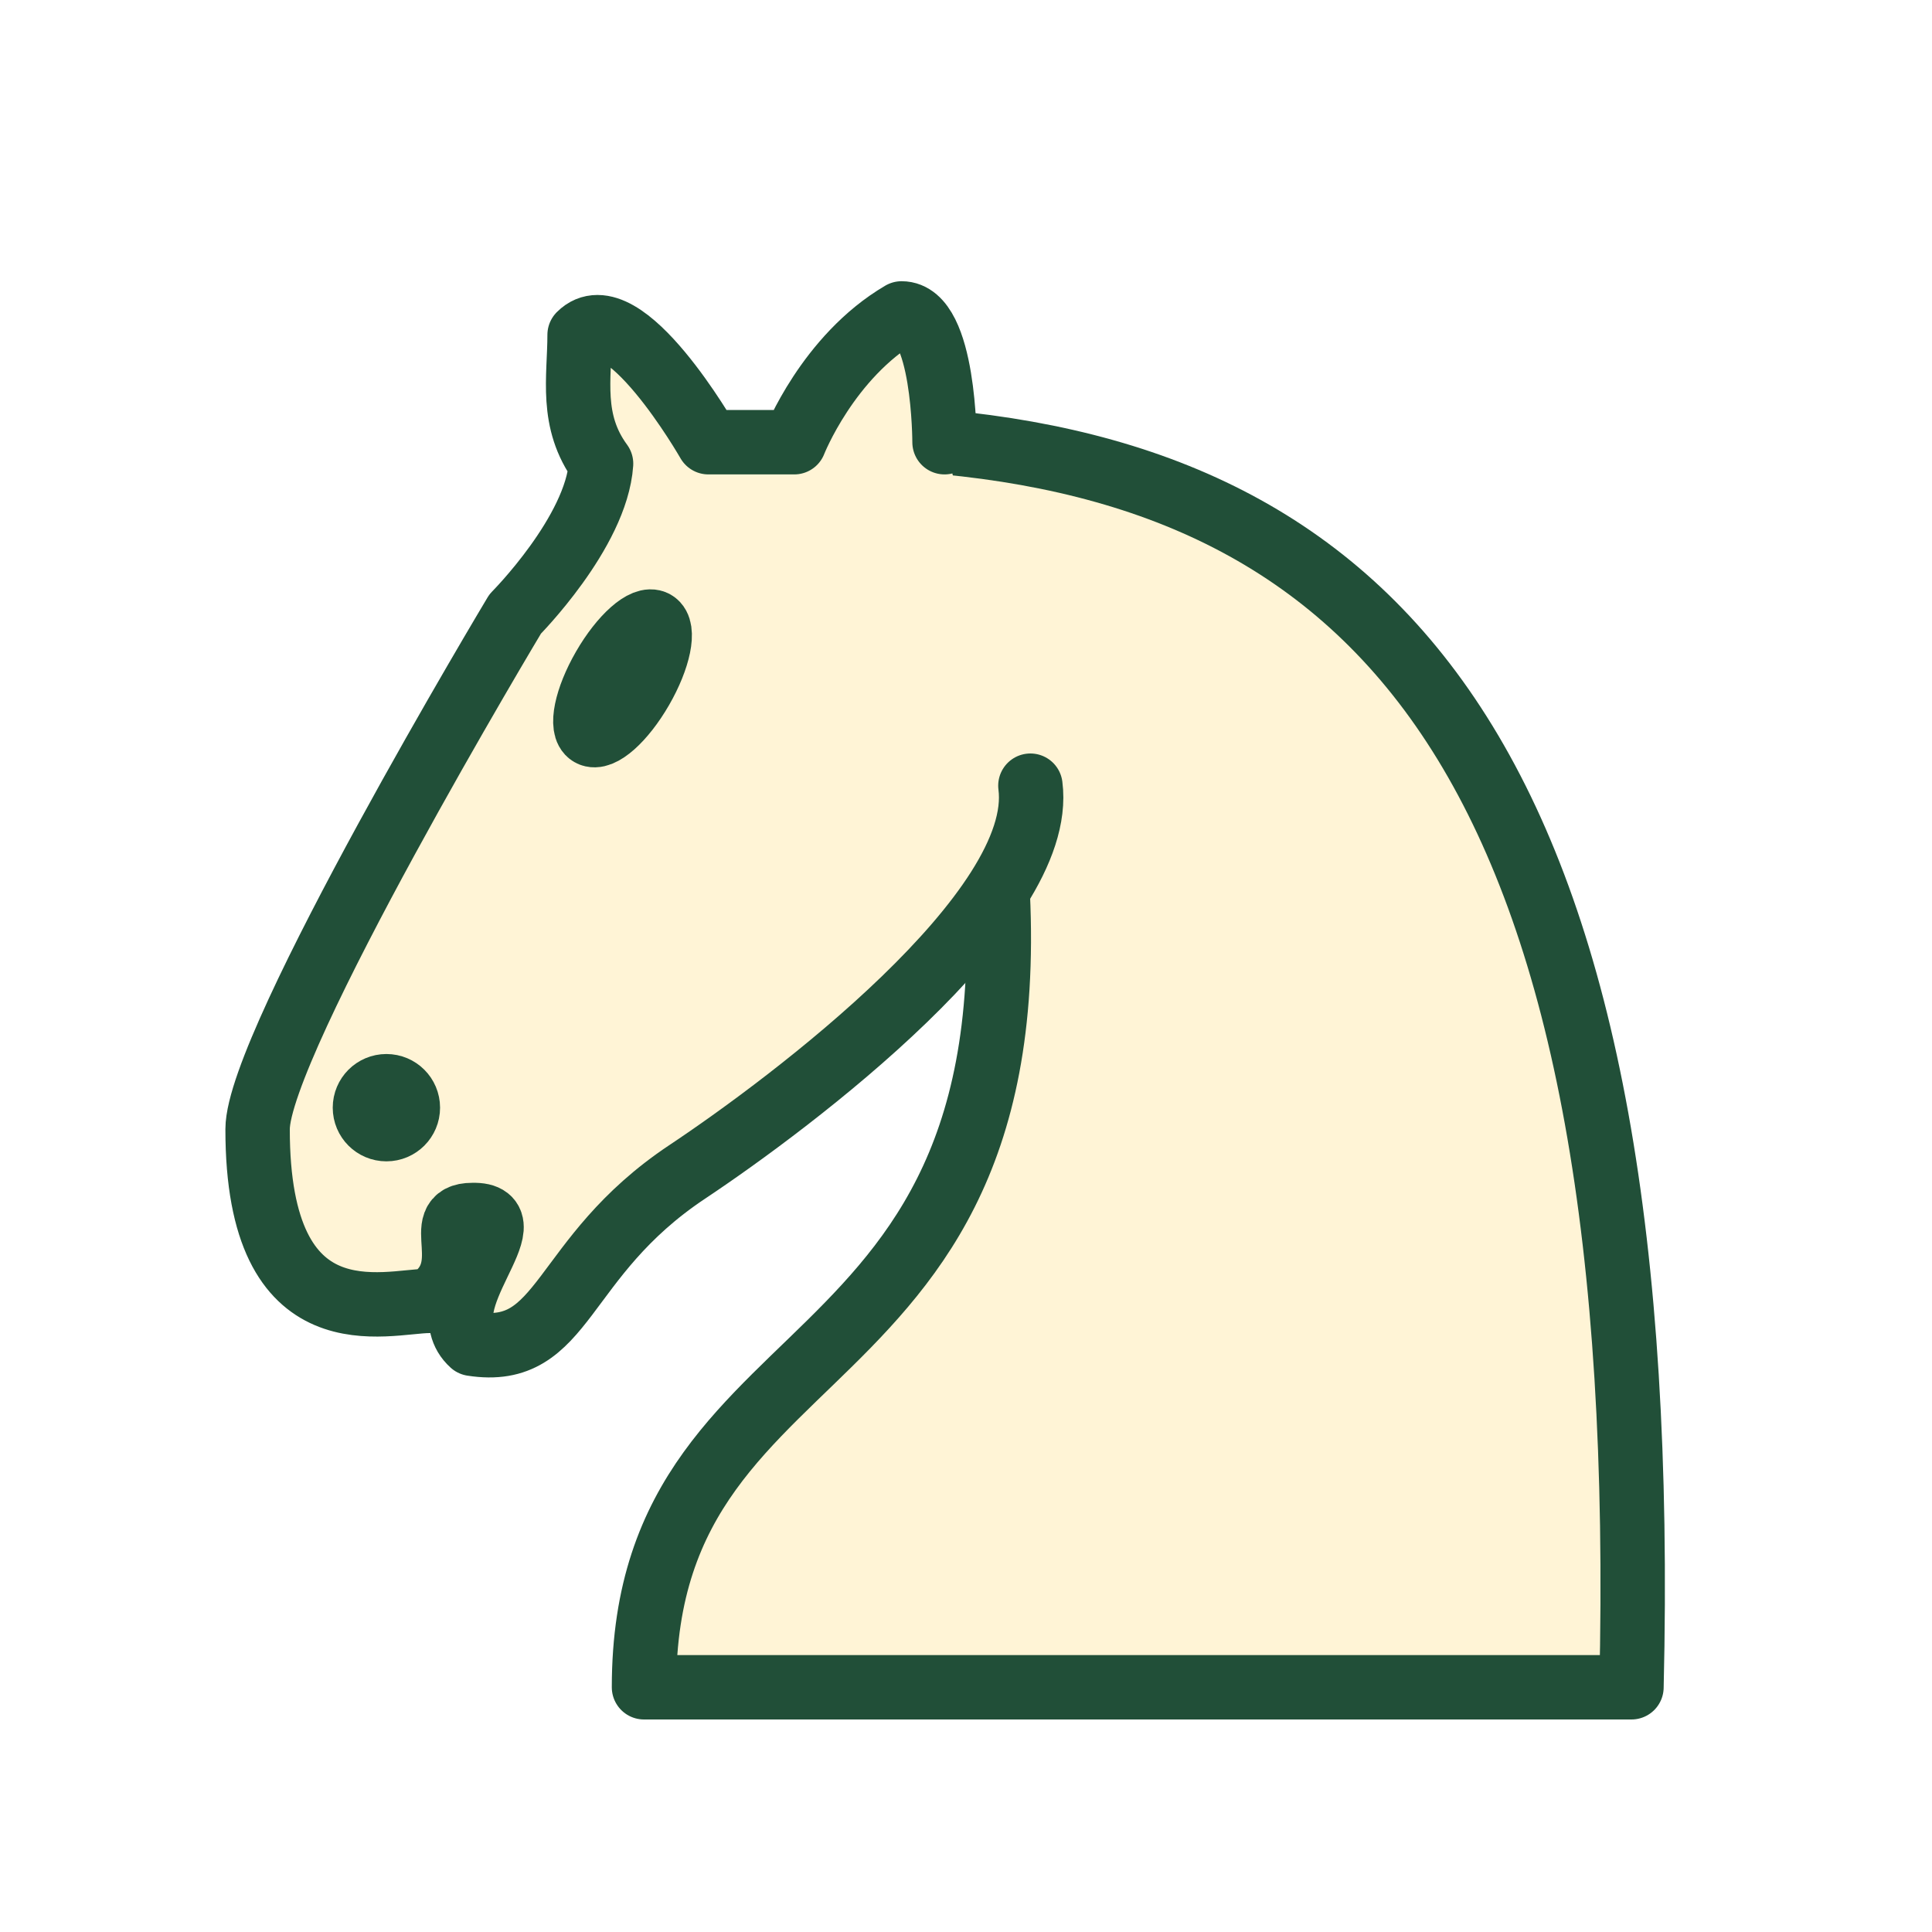
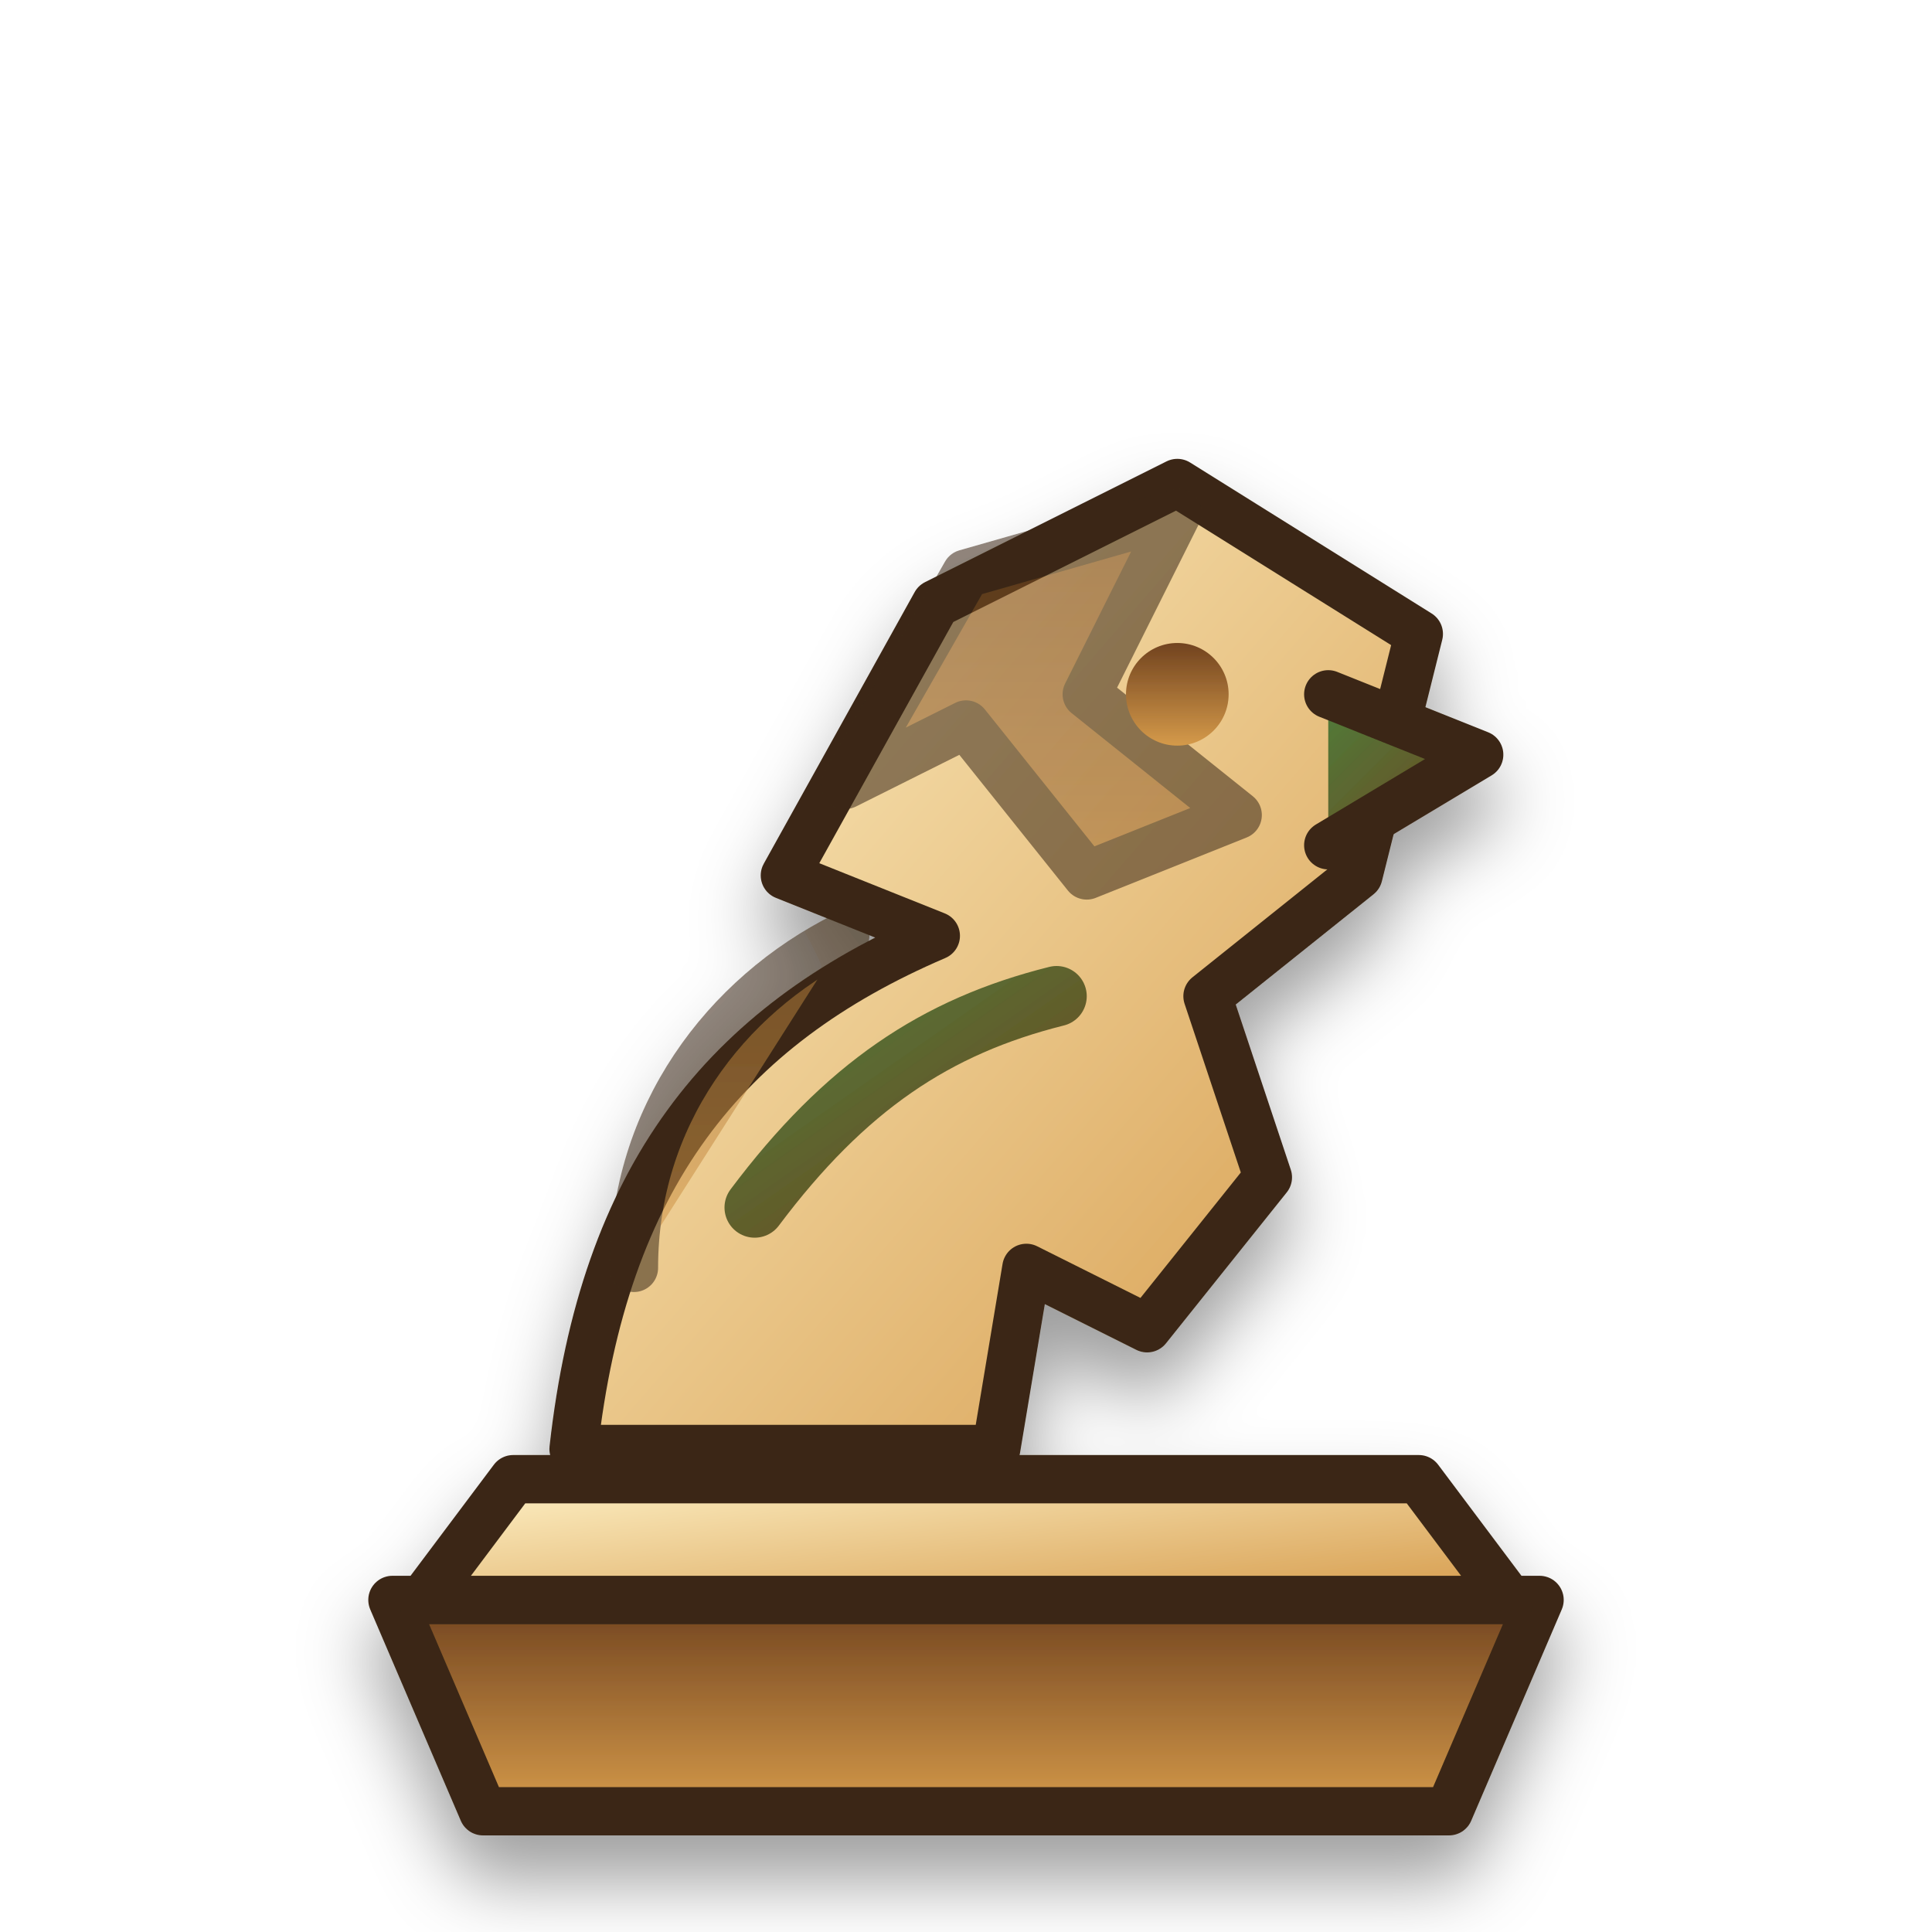
- <svg xmlns="http://www.w3.org/2000/svg" version="1.1" width="45" height="45">
-   <g style="opacity:1; fill:none; fill-opacity:1; fill-rule:evenodd; stroke:#214f38; stroke-width:1.5; stroke-linecap:round;stroke-linejoin:round;stroke-miterlimit:4; stroke-dasharray:none; stroke-opacity:1;" transform="translate(0,0.3)">
-     <path d="M 22,10 C 32.5,11 38.5,18 38,39 L 15,39 C 15,30 25,32.5 23,18" style="fill:#fff4d6; stroke:#214f38;" />
-     <path d="M 24,18 C 24.38,20.91 18.45,25.37 16,27 C 13,29 13.18,31.34 11,31 C 9.958,30.06 12.41,27.96 11,28 C 10,28 11.19,29.23 10,30 C 9,30 5.997,31 6,26 C 6,24 12,14 12,14 C 12,14 13.89,12.1 14,10.5 C 13.27,9.506 13.5,8.5 13.5,7.5 C 14.5,6.5 16.5,10 16.5,10 L 18.5,10 C 18.5,10 19.28,8.008 21,7 C 22,7 22,10 22,10" style="fill:#fff4d6; stroke:#214f38;" />
-     <path d="M 9.5 25.5 A 0.5 0.5 0 1 1 8.5,25.5 A 0.5 0.5 0 1 1 9.5 25.5 z" style="fill:#214f38; stroke:#214f38;" />
-     <path d="M 15 15.5 A 0.5 1.5 0 1 1  14,15.5 A 0.5 1.5 0 1 1  15 15.5 z" transform="matrix(0.866,0.5,-0.5,0.866,9.693,-5.173)" style="fill:#214f38; stroke:#214f38;" />
+ <svg xmlns="http://www.w3.org/2000/svg" width="45" height="45" viewBox="0 0 64 64">
+   <defs>
+     <linearGradient id="body" x1="0" y1="0" x2="1" y2="1">
+       <stop offset="0" stop-color="#fff3c9" />
+       <stop offset="1" stop-color="#d59a4a" />
+     </linearGradient>
+     <linearGradient id="edge" x1="0" y1="0" x2="0" y2="1">
+       <stop offset="0" stop-color="#71431f" />
+       <stop offset="1" stop-color="#d59a4a" />
+     </linearGradient>
+     <linearGradient id="accent" x1="0" y1="0" x2="1" y2="1">
+       <stop offset="0" stop-color="#4f7d3a" />
+       <stop offset="1" stop-color="#71431f" />
+     </linearGradient>
+     <filter id="shadow" x="-30%" y="-20%" width="160%" height="160%">
+       <feDropShadow dx="0" dy="1.5" stdDeviation="1.2" flood-color="#000" flood-opacity=".38" />
+     </filter>
+   </defs>
+   <g filter="url(#shadow)" stroke="#3a2817" stroke-width="1.6" stroke-linecap="round" stroke-linejoin="round">
+     <path d="M13 53h38l-3 7H16z" fill="url(#edge)" />
+     <path d="M17 49h30l3 4H14z" fill="url(#body)" />
+     <path d="M19 48c1-9 5-14 12-17l-5-2 5-9 8-4 8 5-2 8-5 4 2 6-4 5-4-2-1 6z" fill="url(#body)" />
+     <path d="M28 31c-4 2-7 6-7 11m7-16 4-7 7-2-3 6 5 4-5 2-4-5z" fill="url(#edge)" opacity=".55" />
+     <circle cx="39" cy="23" r="1.7" fill="url(#edge)" stroke="none" />
+     <path d="M44 23l5 2-5 3" fill="url(#accent)" />
+     <path d="M25 40c3-4 6-6 10-7" fill="none" stroke="url(#accent)" stroke-width="2" />
  </g>
</svg>
